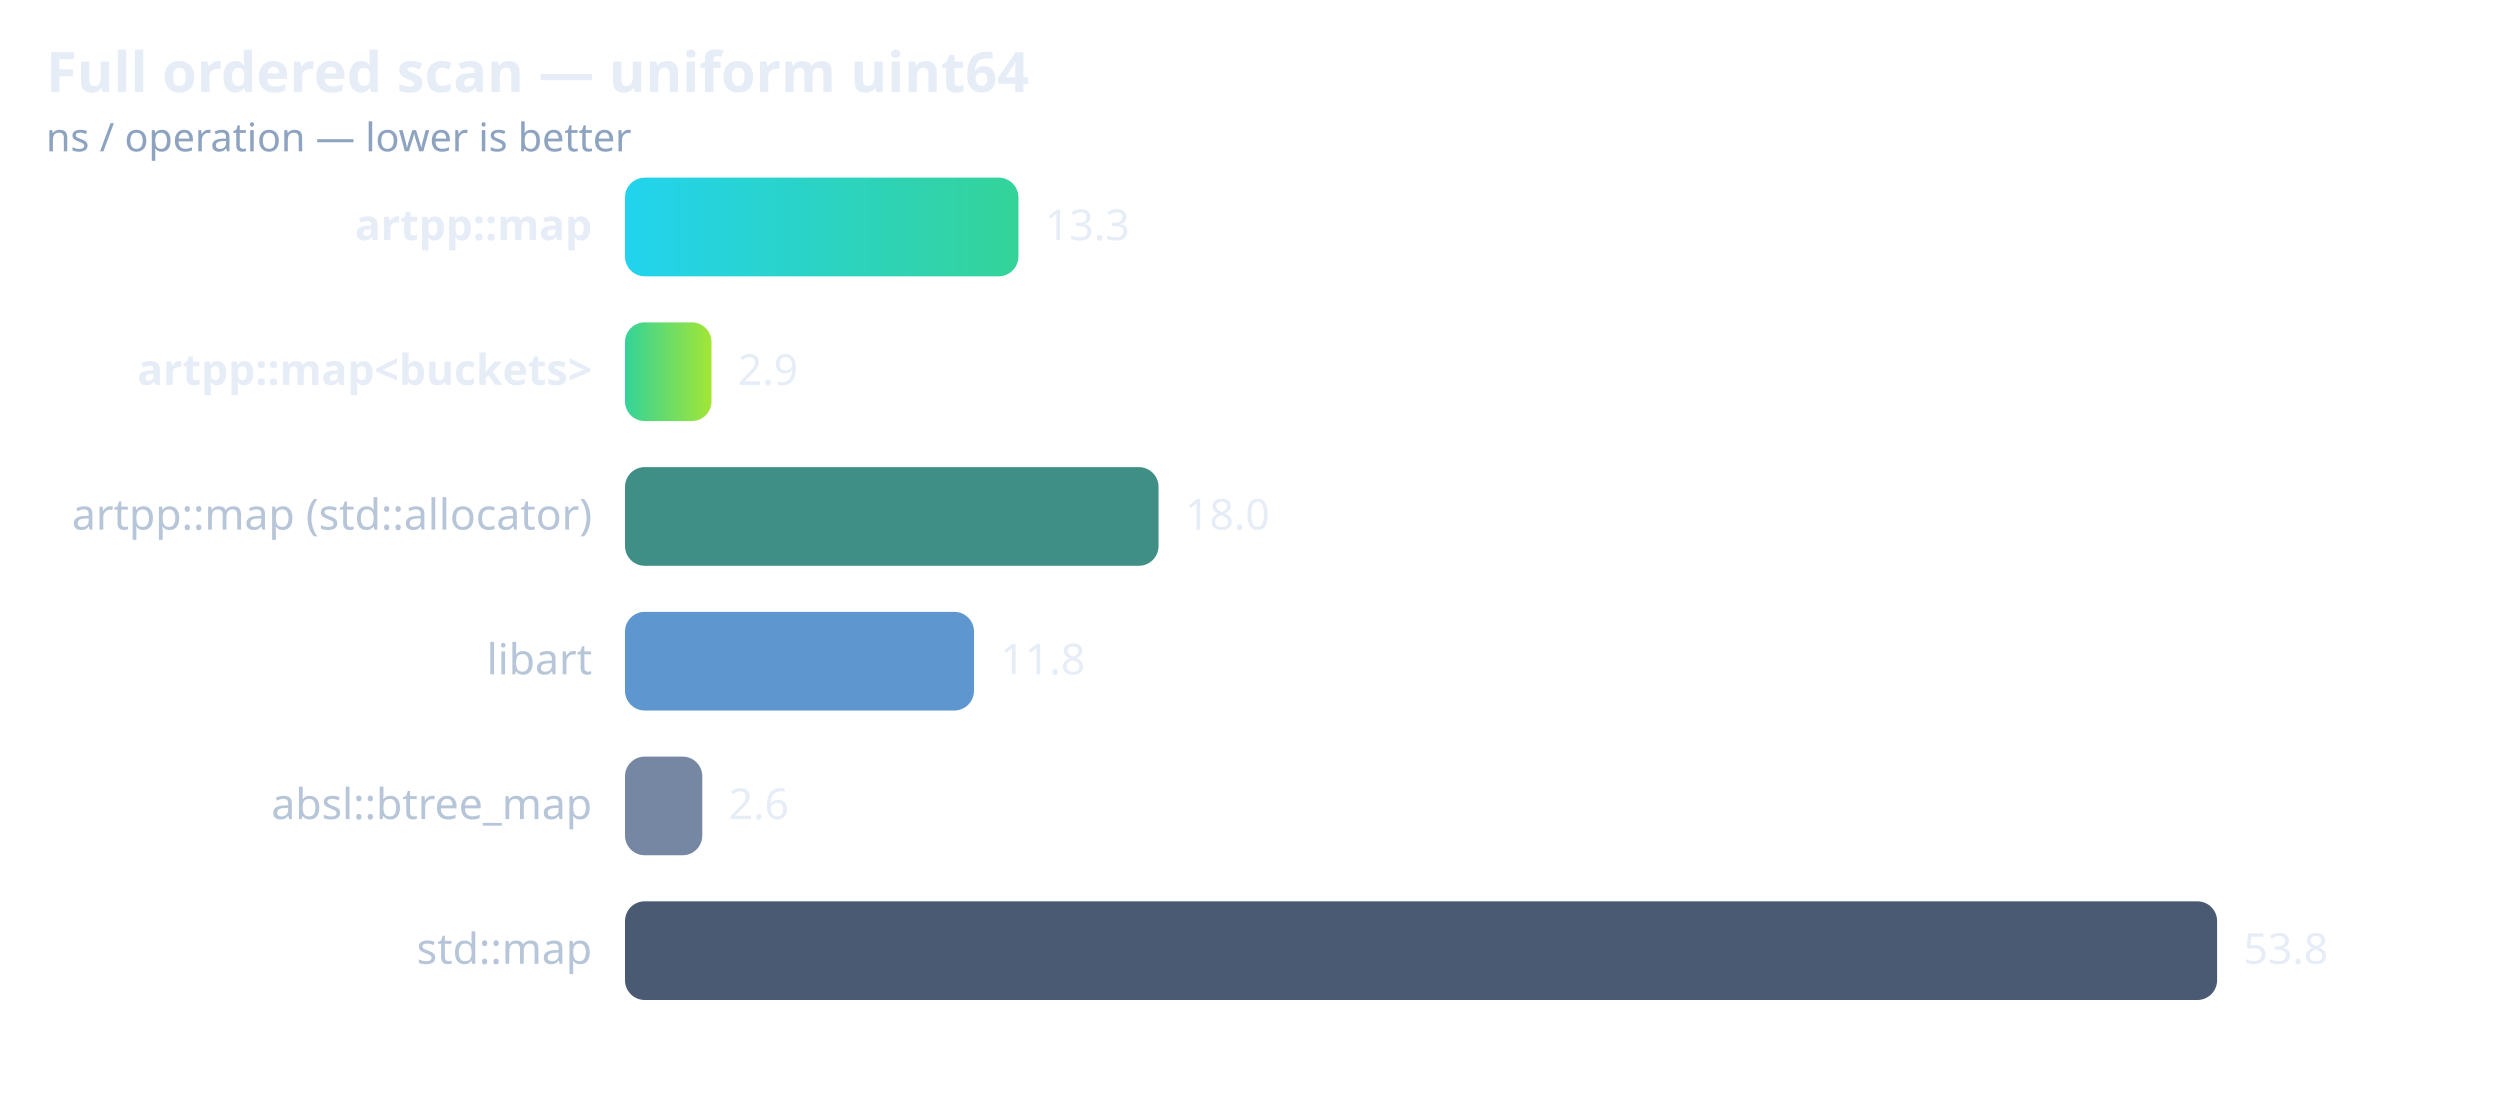
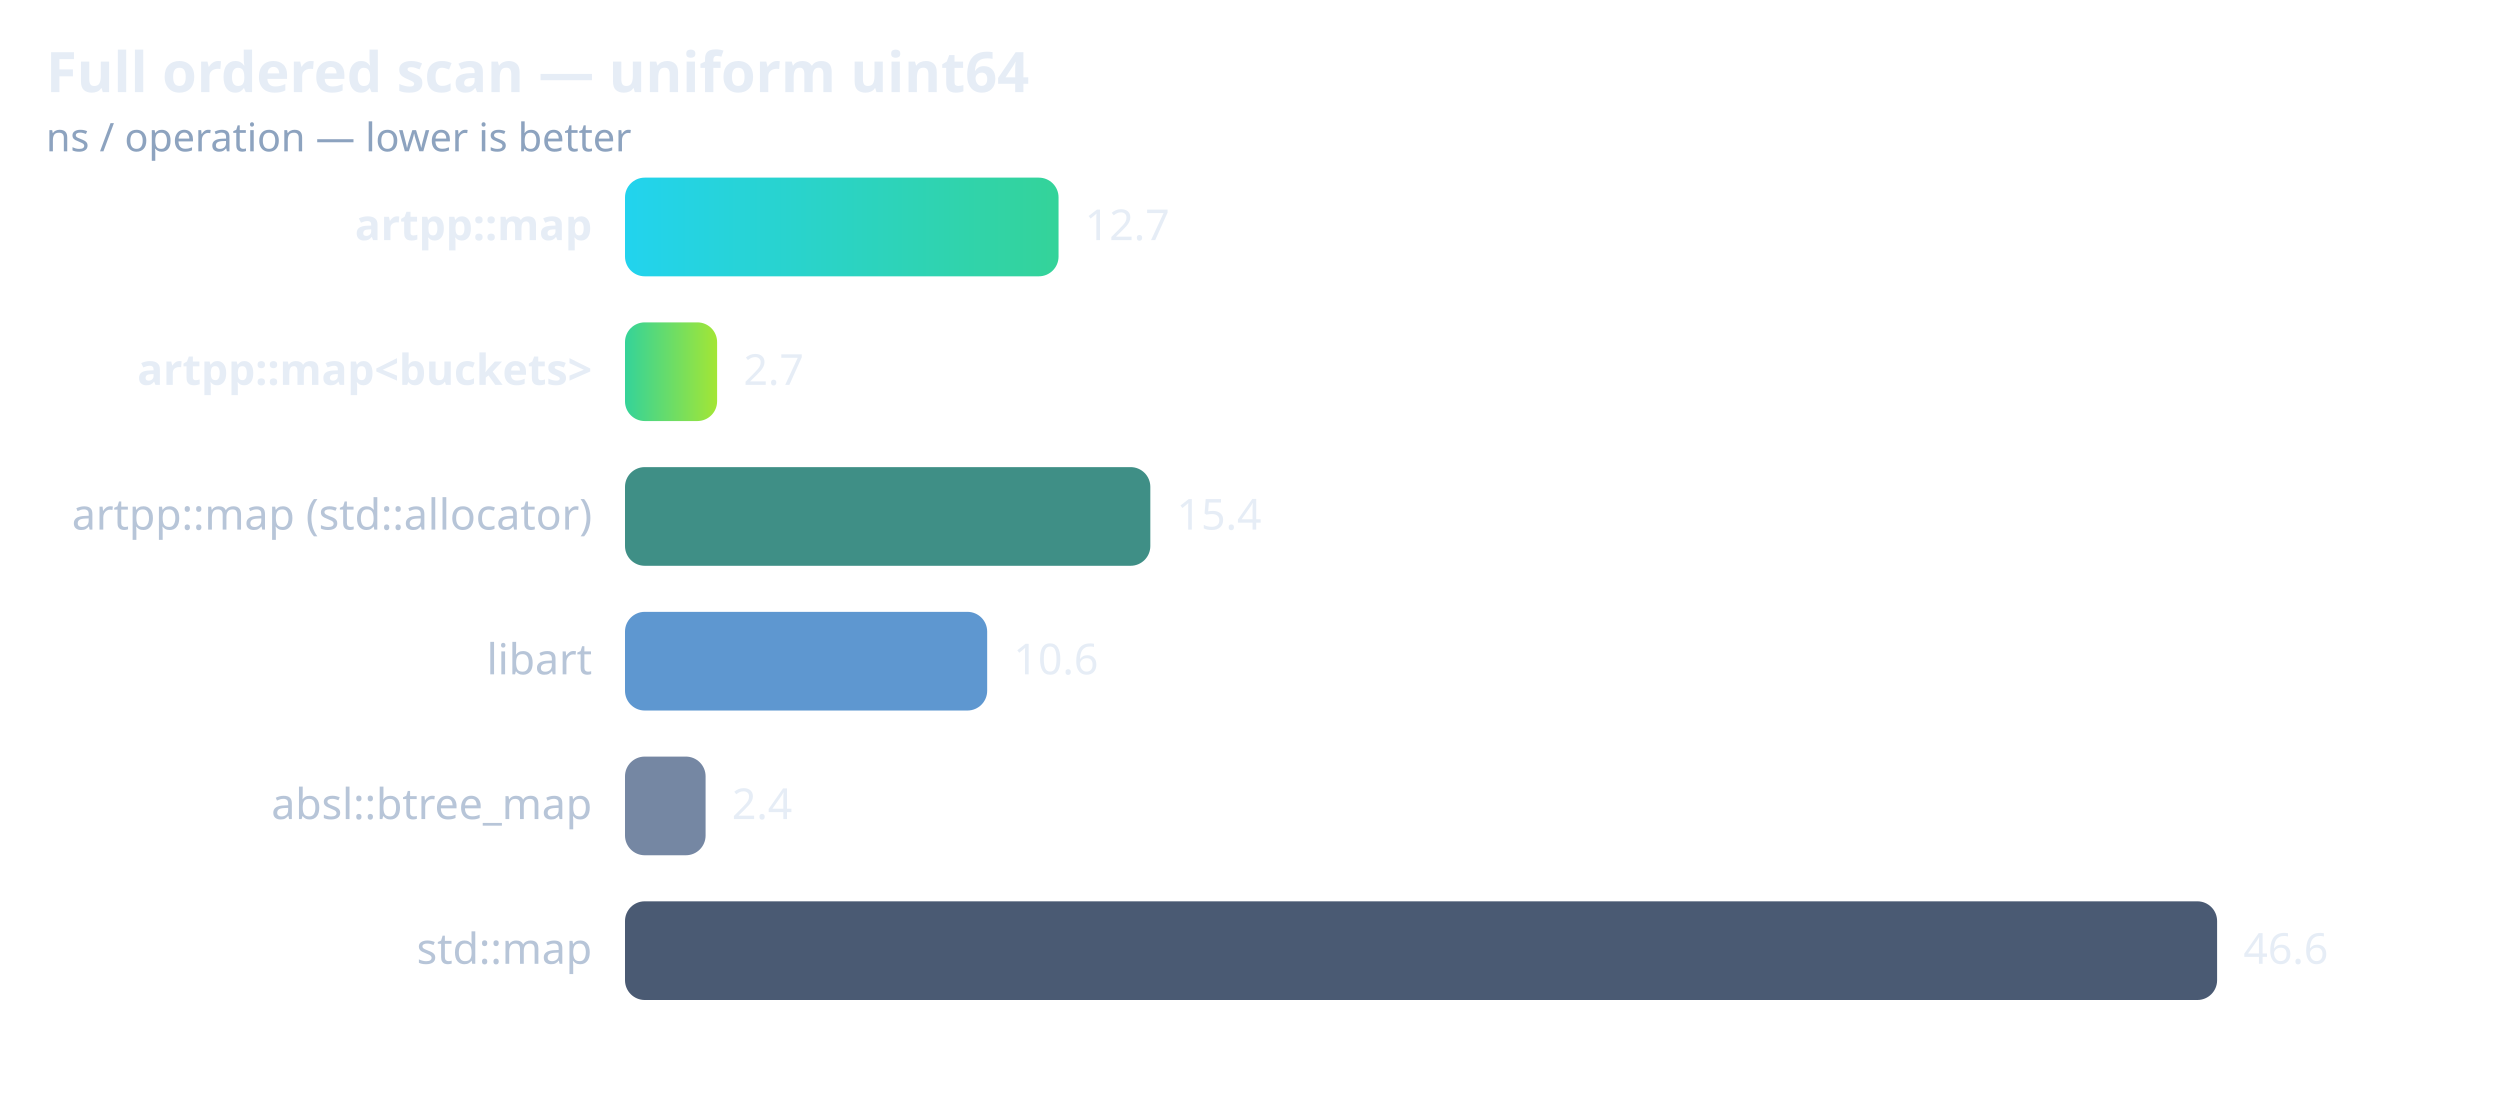
<svg xmlns="http://www.w3.org/2000/svg" viewBox="0 0 760 334" font-family="ui-sans-serif, system-ui, sans-serif" role="img" aria-label="Full ordered scan — uniform uint64">
  <defs>
    <linearGradient id="hot" x1="0" y1="0" x2="1" y2="0">
      <stop offset="0" stop-color="#22d3ee" />
      <stop offset="1" stop-color="#34d399" />
    </linearGradient>
    <linearGradient id="hot2" x1="0" y1="0" x2="1" y2="0">
      <stop offset="0" stop-color="#34d399" />
      <stop offset="1" stop-color="#a3e635" />
    </linearGradient>
  </defs>
  <text x="14" y="28" font-size="17" font-weight="600" fill="#e6edf6">Full ordered scan — uniform uint64</text>
  <text x="14" y="46" font-size="12" fill="#8da3bf">ns / operation — lower is better</text>
  <text x="180" y="73.0" font-size="13" font-weight="600" fill="#e6edf6" text-anchor="end">artpp::map</text>
-   <rect x="190" y="54" width="119.6" height="30" rx="6" fill="url(#hot)" />
-   <text x="317.65" y="73.0" font-size="13" fill="#e6edf6">13.3</text>
+   <rect x="190" y="54" width="131.8" height="30" rx="6" fill="url(#hot)" />
+   <text x="329.792" y="73.0" font-size="13" fill="#e6edf6">12.7</text>
  <text x="180" y="117.0" font-size="13" font-weight="600" fill="#e6edf6" text-anchor="end">artpp::map&lt;buckets&gt;</text>
-   <rect x="190" y="98" width="26.3" height="30" rx="6" fill="url(#hot2)" />
-   <text x="224.289" y="117.0" font-size="13" fill="#e6edf6">2.9</text>
+   <rect x="190" y="98" width="28.0" height="30" rx="6" fill="url(#hot2)" />
+   <text x="226.019" y="117.0" font-size="13" fill="#e6edf6">2.7</text>
  <text x="180" y="161.0" font-size="13" font-weight="400" fill="#b7c5d8" text-anchor="end">artpp::map (std::allocator)</text>
-   <rect x="190" y="142" width="162.2" height="30" rx="6" fill="#3f8f86" />
-   <text x="360.234" y="161.0" font-size="13" fill="#e6edf6">18.0</text>
+   <rect x="190" y="142" width="159.7" height="30" rx="6" fill="#3f8f86" />
+   <text x="357.708" y="161.0" font-size="13" fill="#e6edf6">15.4</text>
  <text x="180" y="205.0" font-size="13" font-weight="400" fill="#b7c5d8" text-anchor="end">libart</text>
-   <rect x="190" y="186" width="106.1" height="30" rx="6" fill="#5e97d0" />
-   <text x="304.145" y="205.0" font-size="13" fill="#e6edf6">11.8</text>
+   <rect x="190" y="186" width="110.1" height="30" rx="6" fill="#5e97d0" />
+   <text x="308.104" y="205.0" font-size="13" fill="#e6edf6">10.6</text>
  <text x="180" y="249.0" font-size="13" font-weight="400" fill="#b7c5d8" text-anchor="end">absl::btree_map</text>
-   <rect x="190" y="230" width="23.5" height="30" rx="6" fill="#7587a3" />
-   <text x="221.498" y="249.0" font-size="13" fill="#e6edf6">2.6</text>
+   <rect x="190" y="230" width="24.5" height="30" rx="6" fill="#7587a3" />
+   <text x="222.491" y="249.0" font-size="13" fill="#e6edf6">2.4</text>
  <text x="180" y="293.0" font-size="13" font-weight="400" fill="#b7c5d8" text-anchor="end">std::map</text>
  <rect x="190" y="274" width="484.0" height="30" rx="6" fill="#4a5a73" />
-   <text x="682.0" y="293.0" font-size="13" fill="#e6edf6">53.8</text>
+   <text x="682.0" y="293.0" font-size="13" fill="#e6edf6">46.6</text>
</svg>
